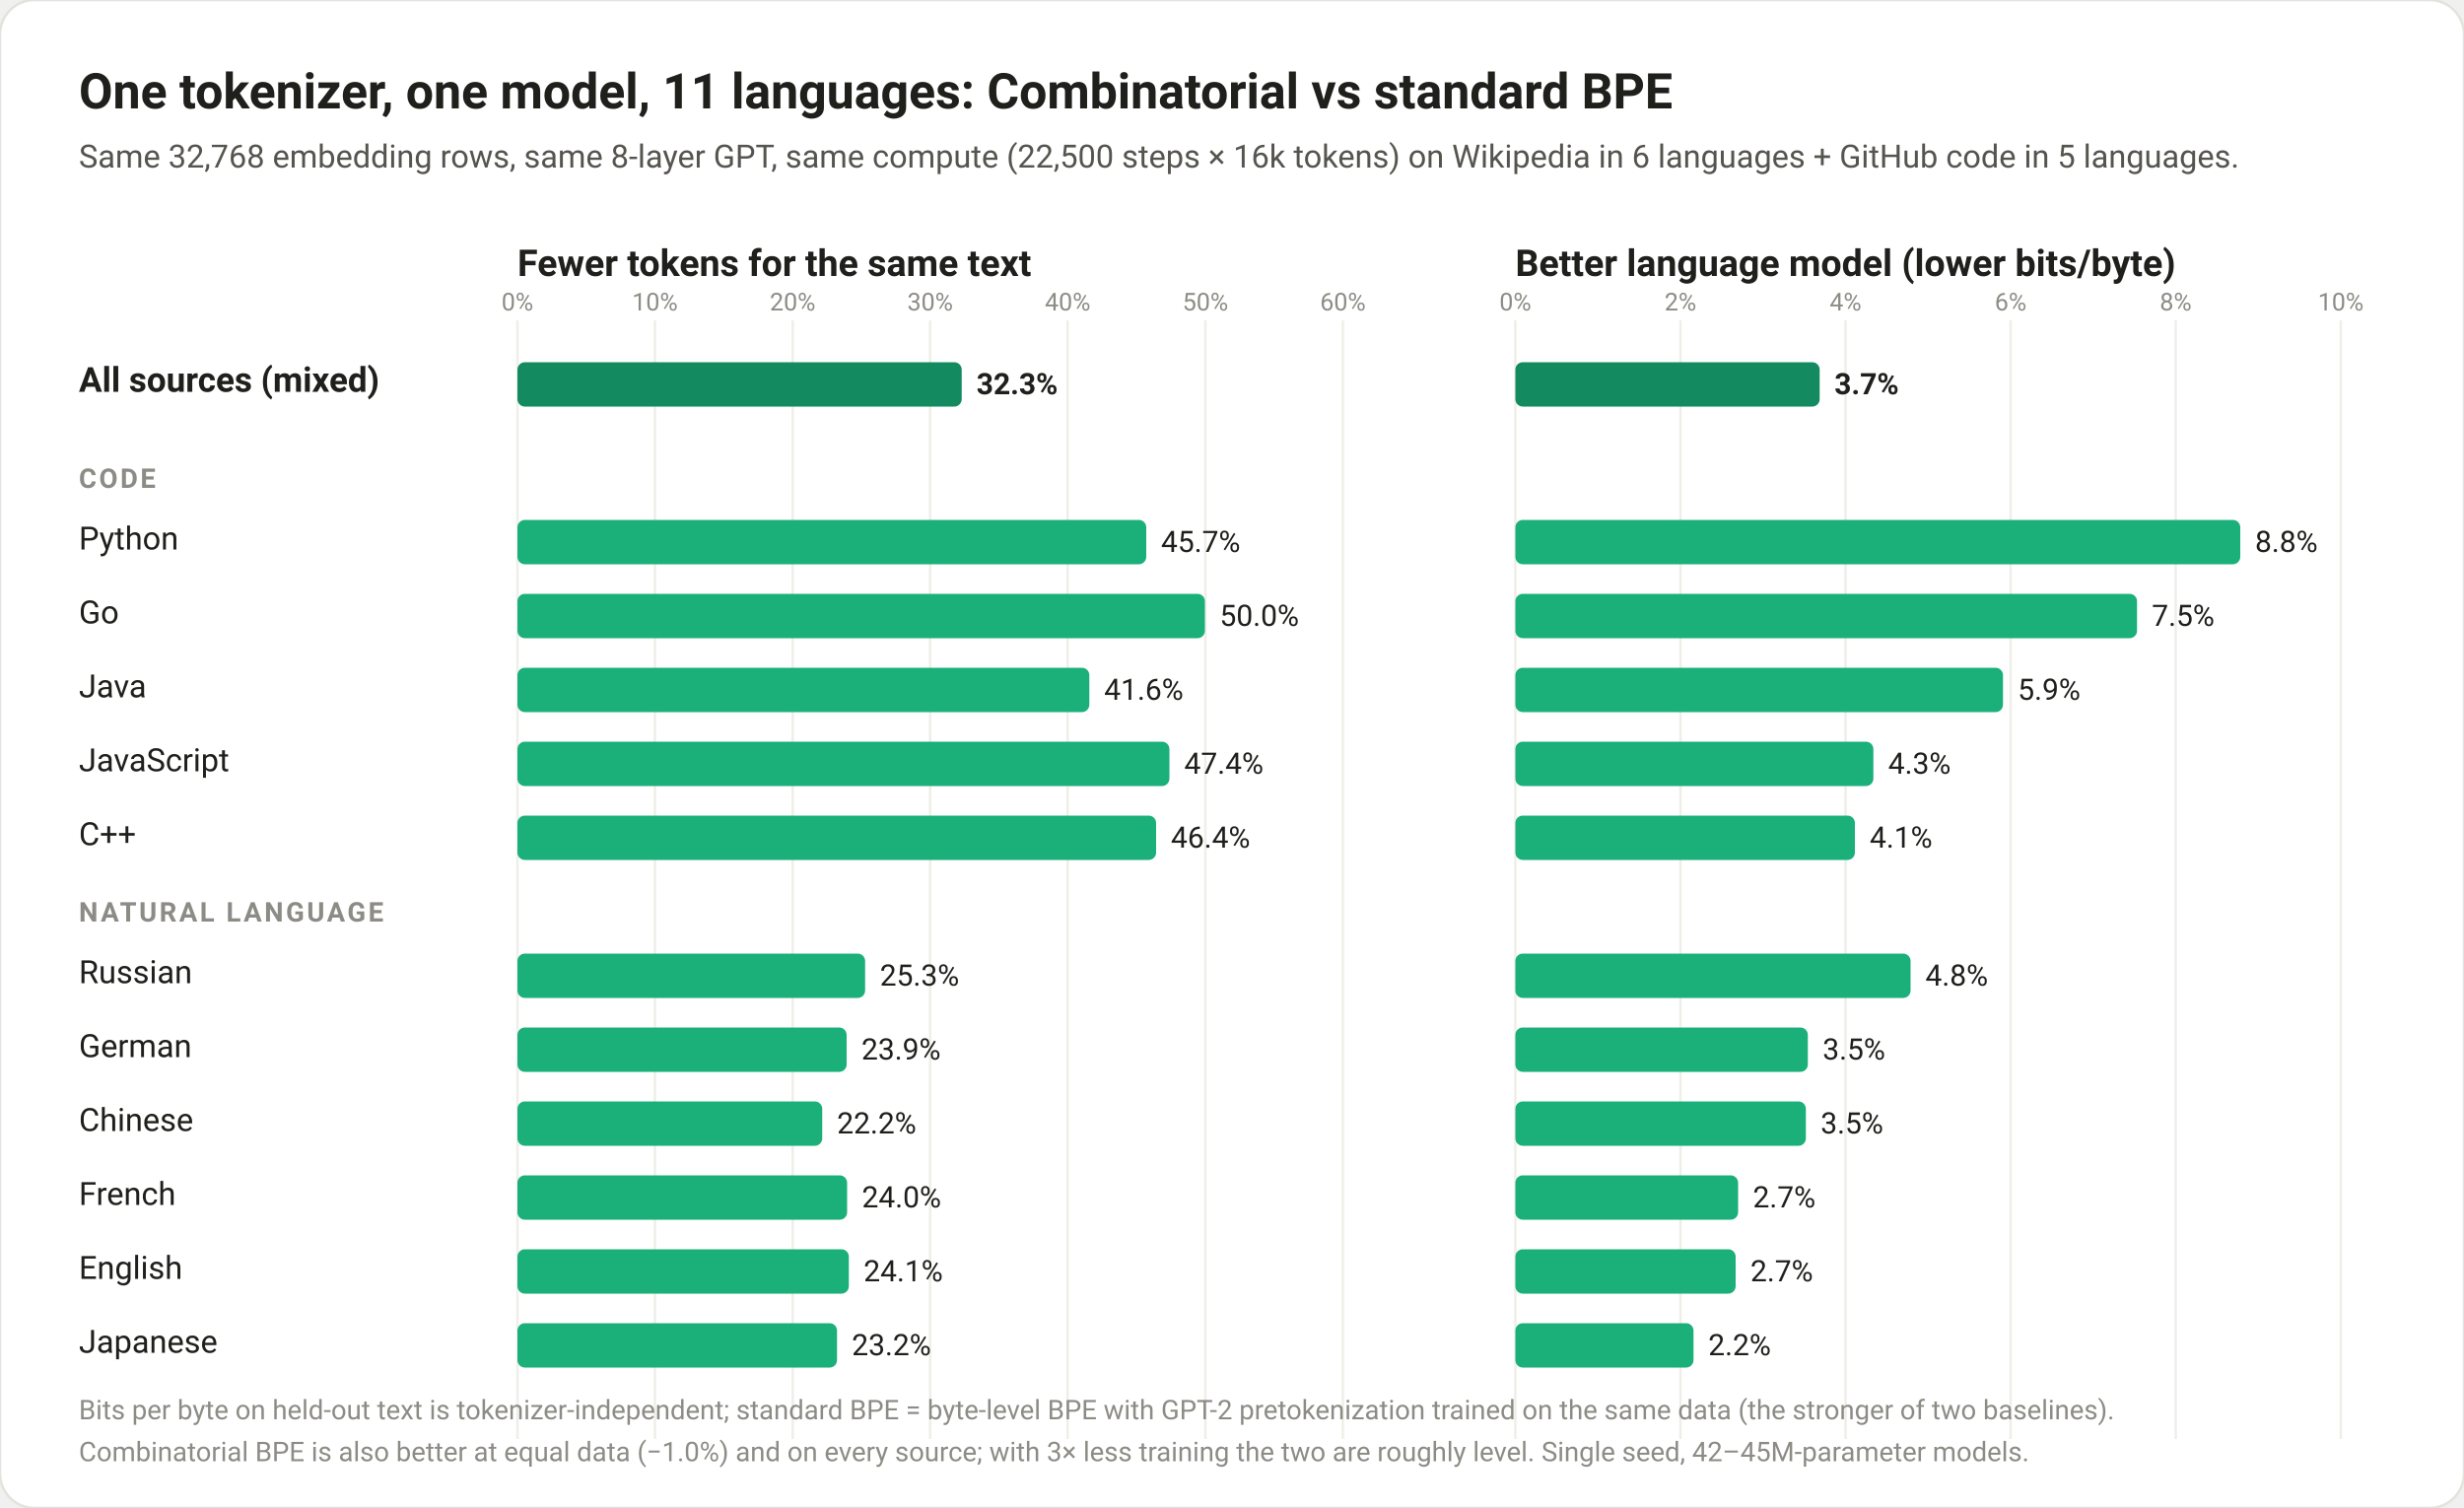
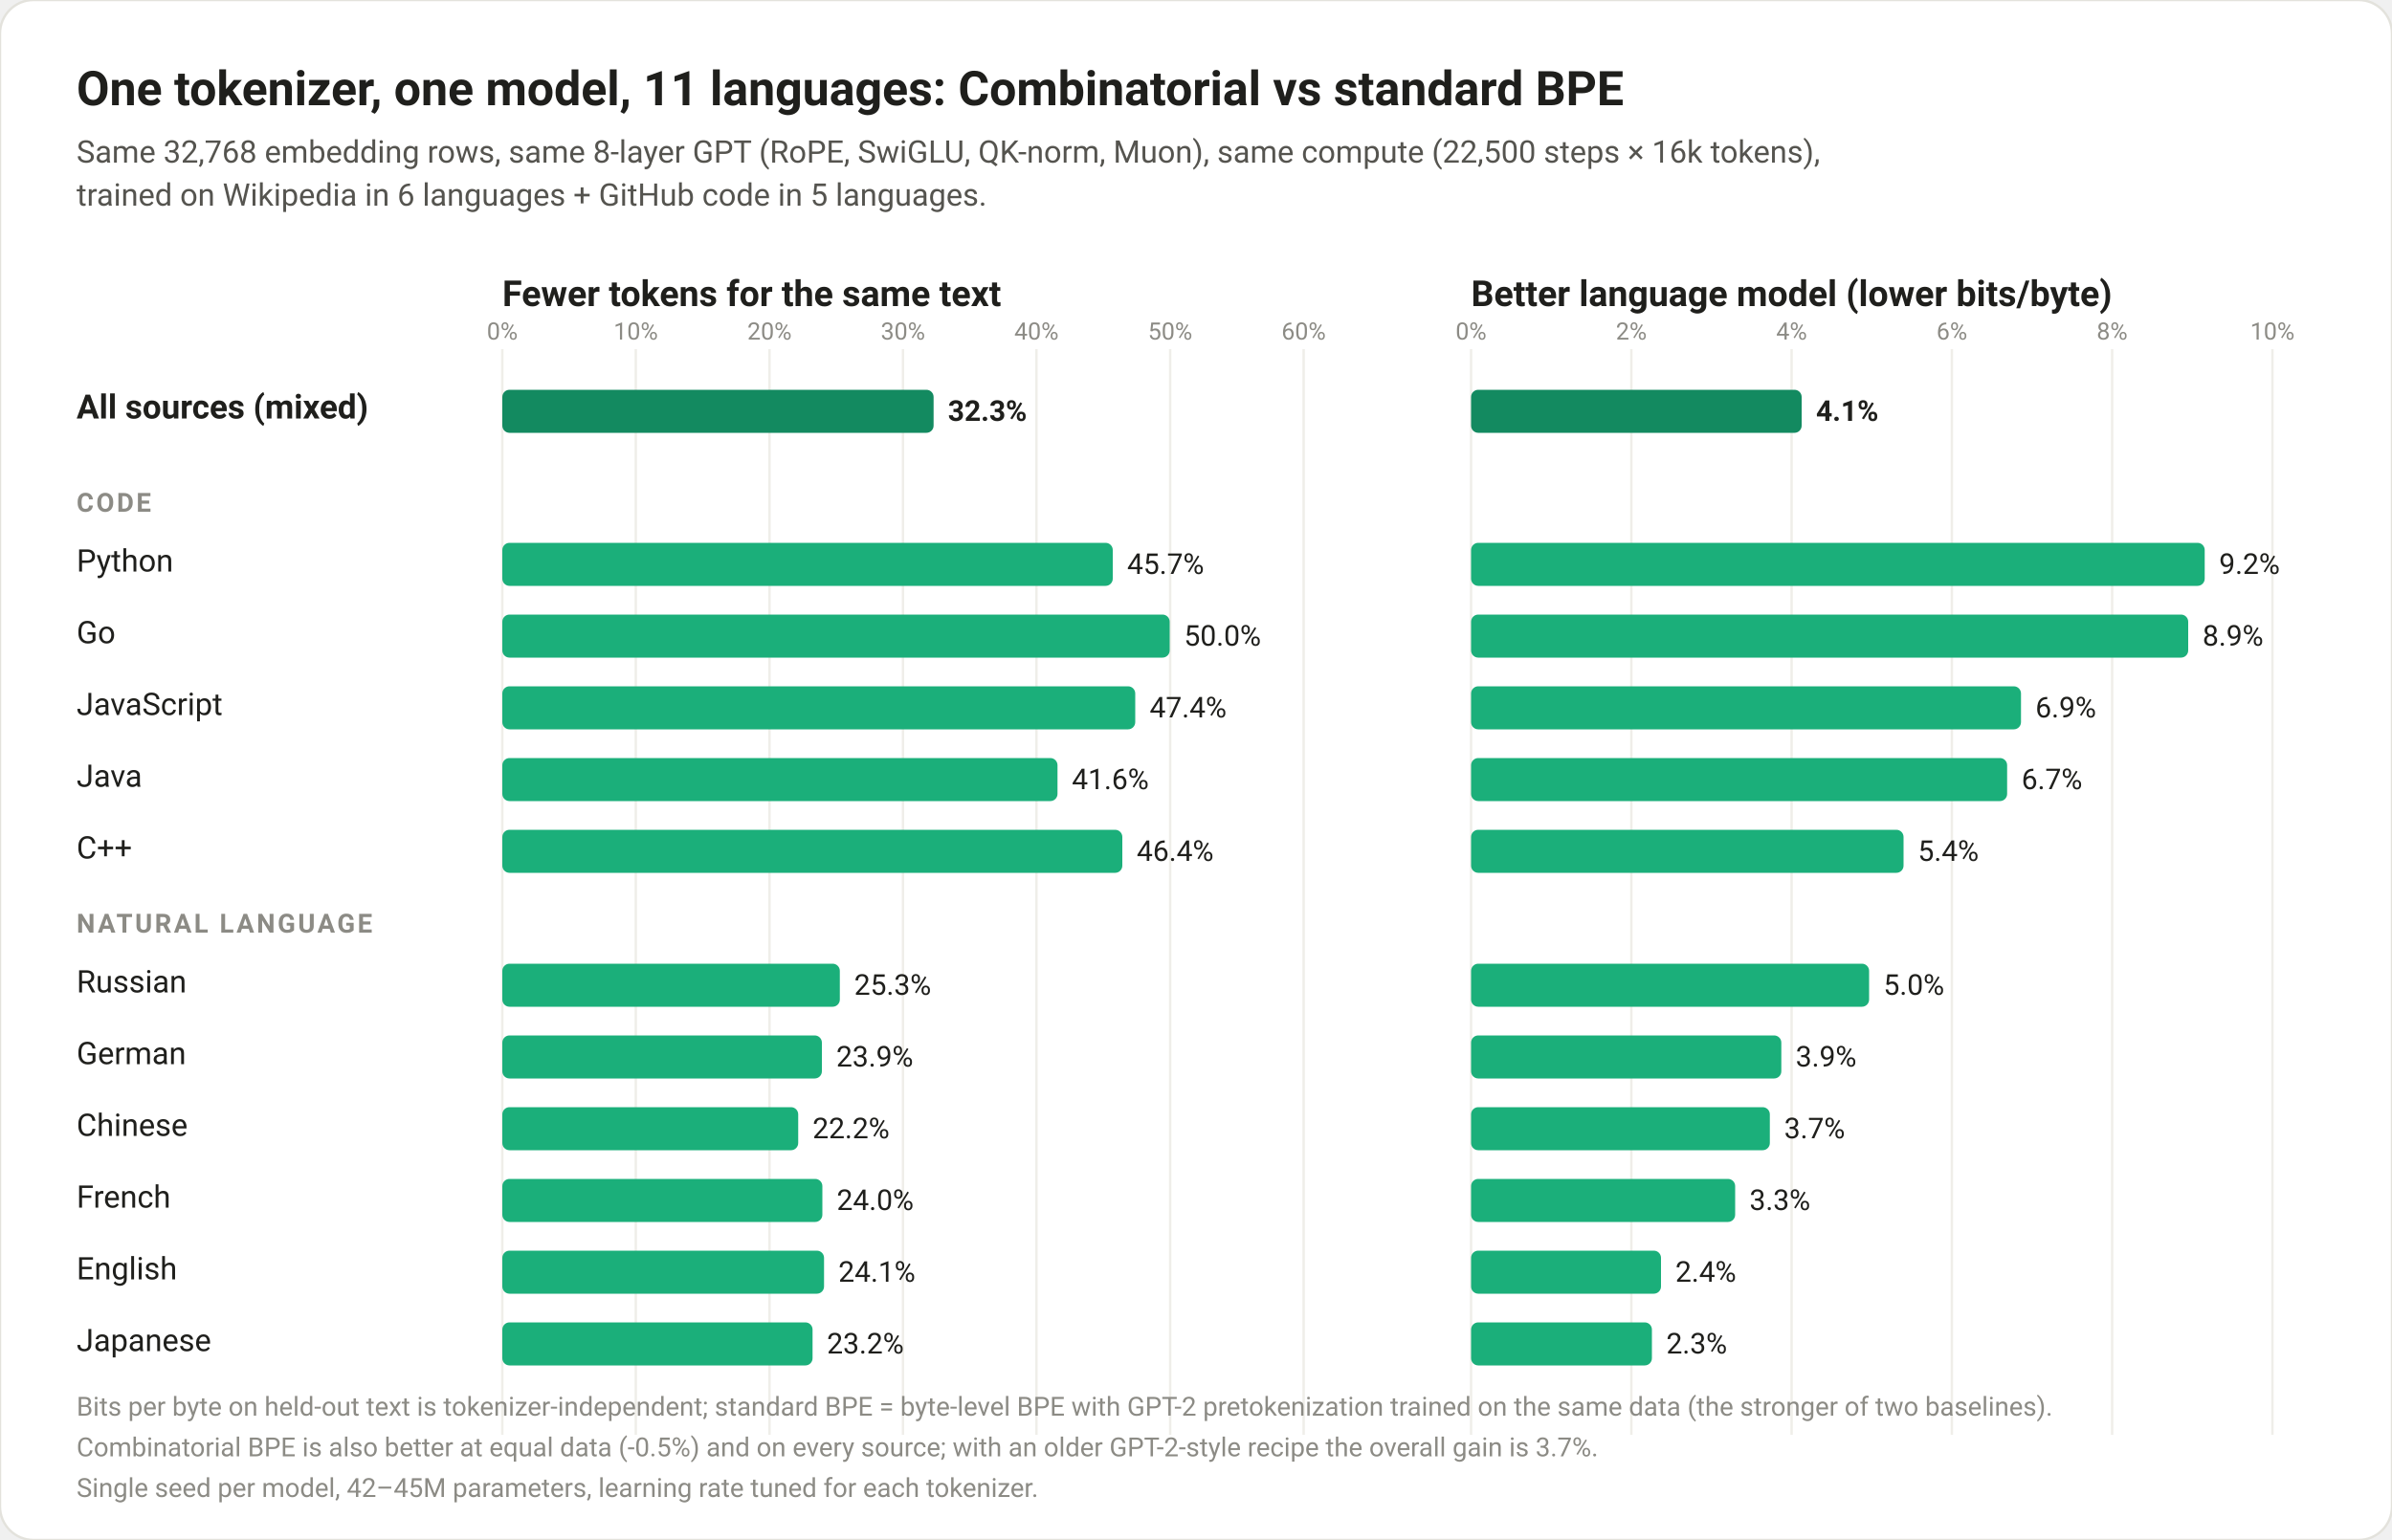
- <svg xmlns="http://www.w3.org/2000/svg" viewBox="0 0 1000 612" width="1000" height="612" role="img" aria-labelledby="t d">
+ <svg xmlns="http://www.w3.org/2000/svg" viewBox="0 0 1000 644" width="1000" height="644" role="img" aria-labelledby="t d">
  <defs>
    <marker id="arr" viewBox="0 0 10 10" refX="9" refY="5" markerWidth="7" markerHeight="7" orient="auto-start-reverse">
      <path d="M0,0 L10,5 L0,10 z" fill="#8c8b85" />
    </marker>
  </defs>
-   <rect width="1000" height="612" rx="14" fill="#ffffff" stroke="#e3e2dc" />
+   <rect width="1000" height="644" rx="14" fill="#ffffff" stroke="#e3e2dc" />
  <text x="32.0" y="44.0" font-size="20" fill="#1f1f1c" text-anchor="start" font-weight="650" font-family="-apple-system, 'Segoe UI', Roboto, Helvetica, Arial, 'Noto Sans CJK SC', 'Microsoft YaHei', sans-serif">One tokenizer, one model, 11 languages: Combinatorial vs standard BPE</text>
-   <text x="32.0" y="68.0" font-size="13" fill="#55544f" text-anchor="start" font-weight="400" font-family="-apple-system, 'Segoe UI', Roboto, Helvetica, Arial, 'Noto Sans CJK SC', 'Microsoft YaHei', sans-serif">Same 32,768 embedding rows, same 8-layer GPT, same compute (22,500 steps × 16k tokens) on Wikipedia in 6 languages + GitHub code in 5 languages.</text>
-   <text x="210.0" y="112.0" font-size="15" fill="#1f1f1c" text-anchor="start" font-weight="650" font-family="-apple-system, 'Segoe UI', Roboto, Helvetica, Arial, 'Noto Sans CJK SC', 'Microsoft YaHei', sans-serif">Fewer tokens for the same text</text>
-   <text x="615.0" y="112.0" font-size="15" fill="#1f1f1c" text-anchor="start" font-weight="650" font-family="-apple-system, 'Segoe UI', Roboto, Helvetica, Arial, 'Noto Sans CJK SC', 'Microsoft YaHei', sans-serif">Better language model (lower bits/byte)</text>
-   <line x1="210.0" y1="130.0" x2="210.0" y2="584.0" stroke="#efeee9" stroke-width="1" />
-   <text x="210.0" y="126.0" font-size="10" fill="#8c8b85" text-anchor="middle" font-weight="400" font-family="-apple-system, 'Segoe UI', Roboto, Helvetica, Arial, 'Noto Sans CJK SC', 'Microsoft YaHei', sans-serif">0%</text>
-   <line x1="265.8" y1="130.0" x2="265.8" y2="584.0" stroke="#efeee9" stroke-width="1" />
-   <text x="265.8" y="126.0" font-size="10" fill="#8c8b85" text-anchor="middle" font-weight="400" font-family="-apple-system, 'Segoe UI', Roboto, Helvetica, Arial, 'Noto Sans CJK SC', 'Microsoft YaHei', sans-serif">10%</text>
-   <line x1="321.7" y1="130.0" x2="321.7" y2="584.0" stroke="#efeee9" stroke-width="1" />
-   <text x="321.7" y="126.0" font-size="10" fill="#8c8b85" text-anchor="middle" font-weight="400" font-family="-apple-system, 'Segoe UI', Roboto, Helvetica, Arial, 'Noto Sans CJK SC', 'Microsoft YaHei', sans-serif">20%</text>
-   <line x1="377.5" y1="130.0" x2="377.5" y2="584.0" stroke="#efeee9" stroke-width="1" />
-   <text x="377.5" y="126.0" font-size="10" fill="#8c8b85" text-anchor="middle" font-weight="400" font-family="-apple-system, 'Segoe UI', Roboto, Helvetica, Arial, 'Noto Sans CJK SC', 'Microsoft YaHei', sans-serif">30%</text>
-   <line x1="433.3" y1="130.0" x2="433.3" y2="584.0" stroke="#efeee9" stroke-width="1" />
-   <text x="433.3" y="126.0" font-size="10" fill="#8c8b85" text-anchor="middle" font-weight="400" font-family="-apple-system, 'Segoe UI', Roboto, Helvetica, Arial, 'Noto Sans CJK SC', 'Microsoft YaHei', sans-serif">40%</text>
-   <line x1="489.2" y1="130.0" x2="489.2" y2="584.0" stroke="#efeee9" stroke-width="1" />
-   <text x="489.2" y="126.0" font-size="10" fill="#8c8b85" text-anchor="middle" font-weight="400" font-family="-apple-system, 'Segoe UI', Roboto, Helvetica, Arial, 'Noto Sans CJK SC', 'Microsoft YaHei', sans-serif">50%</text>
-   <line x1="545.0" y1="130.0" x2="545.0" y2="584.0" stroke="#efeee9" stroke-width="1" />
-   <text x="545.0" y="126.0" font-size="10" fill="#8c8b85" text-anchor="middle" font-weight="400" font-family="-apple-system, 'Segoe UI', Roboto, Helvetica, Arial, 'Noto Sans CJK SC', 'Microsoft YaHei', sans-serif">60%</text>
-   <line x1="615.0" y1="130.0" x2="615.0" y2="584.0" stroke="#efeee9" stroke-width="1" />
-   <text x="615.0" y="126.0" font-size="10" fill="#8c8b85" text-anchor="middle" font-weight="400" font-family="-apple-system, 'Segoe UI', Roboto, Helvetica, Arial, 'Noto Sans CJK SC', 'Microsoft YaHei', sans-serif">0%</text>
-   <line x1="682.0" y1="130.0" x2="682.0" y2="584.0" stroke="#efeee9" stroke-width="1" />
-   <text x="682.0" y="126.0" font-size="10" fill="#8c8b85" text-anchor="middle" font-weight="400" font-family="-apple-system, 'Segoe UI', Roboto, Helvetica, Arial, 'Noto Sans CJK SC', 'Microsoft YaHei', sans-serif">2%</text>
-   <line x1="749.0" y1="130.0" x2="749.0" y2="584.0" stroke="#efeee9" stroke-width="1" />
-   <text x="749.0" y="126.0" font-size="10" fill="#8c8b85" text-anchor="middle" font-weight="400" font-family="-apple-system, 'Segoe UI', Roboto, Helvetica, Arial, 'Noto Sans CJK SC', 'Microsoft YaHei', sans-serif">4%</text>
-   <line x1="816.0" y1="130.0" x2="816.0" y2="584.0" stroke="#efeee9" stroke-width="1" />
-   <text x="816.0" y="126.0" font-size="10" fill="#8c8b85" text-anchor="middle" font-weight="400" font-family="-apple-system, 'Segoe UI', Roboto, Helvetica, Arial, 'Noto Sans CJK SC', 'Microsoft YaHei', sans-serif">6%</text>
-   <line x1="883.0" y1="130.0" x2="883.0" y2="584.0" stroke="#efeee9" stroke-width="1" />
-   <text x="883.0" y="126.0" font-size="10" fill="#8c8b85" text-anchor="middle" font-weight="400" font-family="-apple-system, 'Segoe UI', Roboto, Helvetica, Arial, 'Noto Sans CJK SC', 'Microsoft YaHei', sans-serif">8%</text>
-   <line x1="950.0" y1="130.0" x2="950.0" y2="584.0" stroke="#efeee9" stroke-width="1" />
-   <text x="950.0" y="126.0" font-size="10" fill="#8c8b85" text-anchor="middle" font-weight="400" font-family="-apple-system, 'Segoe UI', Roboto, Helvetica, Arial, 'Noto Sans CJK SC', 'Microsoft YaHei', sans-serif">10%</text>
-   <text x="32.0" y="159.0" font-size="14" fill="#1f1f1c" text-anchor="start" font-weight="650" font-family="-apple-system, 'Segoe UI', Roboto, Helvetica, Arial, 'Noto Sans CJK SC', 'Microsoft YaHei', sans-serif">All sources (mixed)</text>
-   <rect x="210.0" y="147.0" width="180.3" height="18.0" rx="3" fill="#138a60" />
-   <text x="396.3" y="160.0" font-size="12" fill="#1f1f1c" text-anchor="start" font-weight="650" font-family="-apple-system, 'Segoe UI', Roboto, Helvetica, Arial, 'Noto Sans CJK SC', 'Microsoft YaHei', sans-serif">32.3%</text>
-   <rect x="615.0" y="147.0" width="123.5" height="18.0" rx="3" fill="#138a60" />
-   <text x="744.5" y="160.0" font-size="12" fill="#1f1f1c" text-anchor="start" font-weight="650" font-family="-apple-system, 'Segoe UI', Roboto, Helvetica, Arial, 'Noto Sans CJK SC', 'Microsoft YaHei', sans-serif">3.7%</text>
-   <text x="32.0" y="198.0" font-size="11" fill="#8c8b85" text-anchor="start" font-weight="650" font-family="-apple-system, 'Segoe UI', Roboto, Helvetica, Arial, 'Noto Sans CJK SC', 'Microsoft YaHei', sans-serif" letter-spacing="1">CODE</text>
-   <text x="32.0" y="223.0" font-size="13" fill="#1f1f1c" text-anchor="start" font-weight="400" font-family="-apple-system, 'Segoe UI', Roboto, Helvetica, Arial, 'Noto Sans CJK SC', 'Microsoft YaHei', sans-serif">Python</text>
-   <rect x="210.0" y="211.0" width="255.2" height="18.0" rx="3" fill="#1baf7a" />
-   <text x="471.2" y="224.0" font-size="12" fill="#1f1f1c" text-anchor="start" font-weight="400" font-family="-apple-system, 'Segoe UI', Roboto, Helvetica, Arial, 'Noto Sans CJK SC', 'Microsoft YaHei', sans-serif">45.7%</text>
-   <rect x="615.0" y="211.0" width="294.2" height="18.0" rx="3" fill="#1baf7a" />
-   <text x="915.2" y="224.0" font-size="12" fill="#1f1f1c" text-anchor="start" font-weight="400" font-family="-apple-system, 'Segoe UI', Roboto, Helvetica, Arial, 'Noto Sans CJK SC', 'Microsoft YaHei', sans-serif">8.8%</text>
-   <text x="32.0" y="253.0" font-size="13" fill="#1f1f1c" text-anchor="start" font-weight="400" font-family="-apple-system, 'Segoe UI', Roboto, Helvetica, Arial, 'Noto Sans CJK SC', 'Microsoft YaHei', sans-serif">Go</text>
-   <rect x="210.0" y="241.0" width="279.0" height="18.0" rx="3" fill="#1baf7a" />
-   <text x="495.0" y="254.0" font-size="12" fill="#1f1f1c" text-anchor="start" font-weight="400" font-family="-apple-system, 'Segoe UI', Roboto, Helvetica, Arial, 'Noto Sans CJK SC', 'Microsoft YaHei', sans-serif">50.0%</text>
-   <rect x="615.0" y="241.0" width="252.3" height="18.0" rx="3" fill="#1baf7a" />
-   <text x="873.3" y="254.0" font-size="12" fill="#1f1f1c" text-anchor="start" font-weight="400" font-family="-apple-system, 'Segoe UI', Roboto, Helvetica, Arial, 'Noto Sans CJK SC', 'Microsoft YaHei', sans-serif">7.5%</text>
-   <text x="32.0" y="283.0" font-size="13" fill="#1f1f1c" text-anchor="start" font-weight="400" font-family="-apple-system, 'Segoe UI', Roboto, Helvetica, Arial, 'Noto Sans CJK SC', 'Microsoft YaHei', sans-serif">Java</text>
-   <rect x="210.0" y="271.0" width="232.1" height="18.0" rx="3" fill="#1baf7a" />
-   <text x="448.1" y="284.0" font-size="12" fill="#1f1f1c" text-anchor="start" font-weight="400" font-family="-apple-system, 'Segoe UI', Roboto, Helvetica, Arial, 'Noto Sans CJK SC', 'Microsoft YaHei', sans-serif">41.6%</text>
-   <rect x="615.0" y="271.0" width="197.9" height="18.0" rx="3" fill="#1baf7a" />
-   <text x="818.9" y="284.0" font-size="12" fill="#1f1f1c" text-anchor="start" font-weight="400" font-family="-apple-system, 'Segoe UI', Roboto, Helvetica, Arial, 'Noto Sans CJK SC', 'Microsoft YaHei', sans-serif">5.9%</text>
-   <text x="32.0" y="313.0" font-size="13" fill="#1f1f1c" text-anchor="start" font-weight="400" font-family="-apple-system, 'Segoe UI', Roboto, Helvetica, Arial, 'Noto Sans CJK SC', 'Microsoft YaHei', sans-serif">JavaScript</text>
-   <rect x="210.0" y="301.0" width="264.6" height="18.0" rx="3" fill="#1baf7a" />
-   <text x="480.6" y="314.0" font-size="12" fill="#1f1f1c" text-anchor="start" font-weight="400" font-family="-apple-system, 'Segoe UI', Roboto, Helvetica, Arial, 'Noto Sans CJK SC', 'Microsoft YaHei', sans-serif">47.4%</text>
-   <rect x="615.0" y="301.0" width="145.3" height="18.0" rx="3" fill="#1baf7a" />
-   <text x="766.3" y="314.0" font-size="12" fill="#1f1f1c" text-anchor="start" font-weight="400" font-family="-apple-system, 'Segoe UI', Roboto, Helvetica, Arial, 'Noto Sans CJK SC', 'Microsoft YaHei', sans-serif">4.3%</text>
-   <text x="32.0" y="343.0" font-size="13" fill="#1f1f1c" text-anchor="start" font-weight="400" font-family="-apple-system, 'Segoe UI', Roboto, Helvetica, Arial, 'Noto Sans CJK SC', 'Microsoft YaHei', sans-serif">C++</text>
-   <rect x="210.0" y="331.0" width="259.2" height="18.0" rx="3" fill="#1baf7a" />
-   <text x="475.2" y="344.0" font-size="12" fill="#1f1f1c" text-anchor="start" font-weight="400" font-family="-apple-system, 'Segoe UI', Roboto, Helvetica, Arial, 'Noto Sans CJK SC', 'Microsoft YaHei', sans-serif">46.4%</text>
-   <rect x="615.0" y="331.0" width="137.8" height="18.0" rx="3" fill="#1baf7a" />
-   <text x="758.8" y="344.0" font-size="12" fill="#1f1f1c" text-anchor="start" font-weight="400" font-family="-apple-system, 'Segoe UI', Roboto, Helvetica, Arial, 'Noto Sans CJK SC', 'Microsoft YaHei', sans-serif">4.1%</text>
-   <text x="32.0" y="374.0" font-size="11" fill="#8c8b85" text-anchor="start" font-weight="650" font-family="-apple-system, 'Segoe UI', Roboto, Helvetica, Arial, 'Noto Sans CJK SC', 'Microsoft YaHei', sans-serif" letter-spacing="1">NATURAL LANGUAGE</text>
-   <text x="32.0" y="399.0" font-size="13" fill="#1f1f1c" text-anchor="start" font-weight="400" font-family="-apple-system, 'Segoe UI', Roboto, Helvetica, Arial, 'Noto Sans CJK SC', 'Microsoft YaHei', sans-serif">Russian</text>
-   <rect x="210.0" y="387.0" width="141.1" height="18.0" rx="3" fill="#1baf7a" />
-   <text x="357.1" y="400.0" font-size="12" fill="#1f1f1c" text-anchor="start" font-weight="400" font-family="-apple-system, 'Segoe UI', Roboto, Helvetica, Arial, 'Noto Sans CJK SC', 'Microsoft YaHei', sans-serif">25.3%</text>
-   <rect x="615.0" y="387.0" width="160.4" height="18.0" rx="3" fill="#1baf7a" />
-   <text x="781.4" y="400.0" font-size="12" fill="#1f1f1c" text-anchor="start" font-weight="400" font-family="-apple-system, 'Segoe UI', Roboto, Helvetica, Arial, 'Noto Sans CJK SC', 'Microsoft YaHei', sans-serif">4.8%</text>
-   <text x="32.0" y="429.0" font-size="13" fill="#1f1f1c" text-anchor="start" font-weight="400" font-family="-apple-system, 'Segoe UI', Roboto, Helvetica, Arial, 'Noto Sans CJK SC', 'Microsoft YaHei', sans-serif">German</text>
-   <rect x="210.0" y="417.0" width="133.6" height="18.0" rx="3" fill="#1baf7a" />
-   <text x="349.6" y="430.0" font-size="12" fill="#1f1f1c" text-anchor="start" font-weight="400" font-family="-apple-system, 'Segoe UI', Roboto, Helvetica, Arial, 'Noto Sans CJK SC', 'Microsoft YaHei', sans-serif">23.9%</text>
-   <rect x="615.0" y="417.0" width="118.7" height="18.0" rx="3" fill="#1baf7a" />
-   <text x="739.7" y="430.0" font-size="12" fill="#1f1f1c" text-anchor="start" font-weight="400" font-family="-apple-system, 'Segoe UI', Roboto, Helvetica, Arial, 'Noto Sans CJK SC', 'Microsoft YaHei', sans-serif">3.5%</text>
-   <text x="32.0" y="459.0" font-size="13" fill="#1f1f1c" text-anchor="start" font-weight="400" font-family="-apple-system, 'Segoe UI', Roboto, Helvetica, Arial, 'Noto Sans CJK SC', 'Microsoft YaHei', sans-serif">Chinese</text>
-   <rect x="210.0" y="447.0" width="123.7" height="18.0" rx="3" fill="#1baf7a" />
-   <text x="339.7" y="460.0" font-size="12" fill="#1f1f1c" text-anchor="start" font-weight="400" font-family="-apple-system, 'Segoe UI', Roboto, Helvetica, Arial, 'Noto Sans CJK SC', 'Microsoft YaHei', sans-serif">22.2%</text>
-   <rect x="615.0" y="447.0" width="117.9" height="18.0" rx="3" fill="#1baf7a" />
-   <text x="738.9" y="460.0" font-size="12" fill="#1f1f1c" text-anchor="start" font-weight="400" font-family="-apple-system, 'Segoe UI', Roboto, Helvetica, Arial, 'Noto Sans CJK SC', 'Microsoft YaHei', sans-serif">3.5%</text>
-   <text x="32.0" y="489.0" font-size="13" fill="#1f1f1c" text-anchor="start" font-weight="400" font-family="-apple-system, 'Segoe UI', Roboto, Helvetica, Arial, 'Noto Sans CJK SC', 'Microsoft YaHei', sans-serif">French</text>
-   <rect x="210.0" y="477.0" width="133.8" height="18.0" rx="3" fill="#1baf7a" />
-   <text x="349.8" y="490.0" font-size="12" fill="#1f1f1c" text-anchor="start" font-weight="400" font-family="-apple-system, 'Segoe UI', Roboto, Helvetica, Arial, 'Noto Sans CJK SC', 'Microsoft YaHei', sans-serif">24.0%</text>
-   <rect x="615.0" y="477.0" width="90.4" height="18.0" rx="3" fill="#1baf7a" />
-   <text x="711.4" y="490.0" font-size="12" fill="#1f1f1c" text-anchor="start" font-weight="400" font-family="-apple-system, 'Segoe UI', Roboto, Helvetica, Arial, 'Noto Sans CJK SC', 'Microsoft YaHei', sans-serif">2.7%</text>
-   <text x="32.0" y="519.0" font-size="13" fill="#1f1f1c" text-anchor="start" font-weight="400" font-family="-apple-system, 'Segoe UI', Roboto, Helvetica, Arial, 'Noto Sans CJK SC', 'Microsoft YaHei', sans-serif">English</text>
-   <rect x="210.0" y="507.0" width="134.5" height="18.0" rx="3" fill="#1baf7a" />
-   <text x="350.5" y="520.0" font-size="12" fill="#1f1f1c" text-anchor="start" font-weight="400" font-family="-apple-system, 'Segoe UI', Roboto, Helvetica, Arial, 'Noto Sans CJK SC', 'Microsoft YaHei', sans-serif">24.1%</text>
-   <rect x="615.0" y="507.0" width="89.4" height="18.0" rx="3" fill="#1baf7a" />
-   <text x="710.4" y="520.0" font-size="12" fill="#1f1f1c" text-anchor="start" font-weight="400" font-family="-apple-system, 'Segoe UI', Roboto, Helvetica, Arial, 'Noto Sans CJK SC', 'Microsoft YaHei', sans-serif">2.7%</text>
-   <text x="32.0" y="549.0" font-size="13" fill="#1f1f1c" text-anchor="start" font-weight="400" font-family="-apple-system, 'Segoe UI', Roboto, Helvetica, Arial, 'Noto Sans CJK SC', 'Microsoft YaHei', sans-serif">Japanese</text>
-   <rect x="210.0" y="537.0" width="129.7" height="18.0" rx="3" fill="#1baf7a" />
-   <text x="345.7" y="550.0" font-size="12" fill="#1f1f1c" text-anchor="start" font-weight="400" font-family="-apple-system, 'Segoe UI', Roboto, Helvetica, Arial, 'Noto Sans CJK SC', 'Microsoft YaHei', sans-serif">23.2%</text>
-   <rect x="615.0" y="537.0" width="72.3" height="18.0" rx="3" fill="#1baf7a" />
-   <text x="693.3" y="550.0" font-size="12" fill="#1f1f1c" text-anchor="start" font-weight="400" font-family="-apple-system, 'Segoe UI', Roboto, Helvetica, Arial, 'Noto Sans CJK SC', 'Microsoft YaHei', sans-serif">2.2%</text>
-   <text x="32.0" y="576.0" font-size="11" fill="#8c8b85" text-anchor="start" font-weight="400" font-family="-apple-system, 'Segoe UI', Roboto, Helvetica, Arial, 'Noto Sans CJK SC', 'Microsoft YaHei', sans-serif">Bits per byte on held-out text is tokenizer-independent; standard BPE = byte-level BPE with GPT-2 pretokenization trained on the same data (the stronger of two baselines).</text>
-   <text x="32.0" y="593.0" font-size="11" fill="#8c8b85" text-anchor="start" font-weight="400" font-family="-apple-system, 'Segoe UI', Roboto, Helvetica, Arial, 'Noto Sans CJK SC', 'Microsoft YaHei', sans-serif">Combinatorial BPE is also better at equal data (−1.0%) and on every source; with 3× less training the two are roughly level. Single seed, 42–45M-parameter models.</text>
+   <text x="32.0" y="68.0" font-size="13" fill="#55544f" text-anchor="start" font-weight="400" font-family="-apple-system, 'Segoe UI', Roboto, Helvetica, Arial, 'Noto Sans CJK SC', 'Microsoft YaHei', sans-serif">Same 32,768 embedding rows, same 8-layer GPT (RoPE, SwiGLU, QK-norm, Muon), same compute (22,500 steps × 16k tokens),</text>
+   <text x="32.0" y="86.0" font-size="13" fill="#55544f" text-anchor="start" font-weight="400" font-family="-apple-system, 'Segoe UI', Roboto, Helvetica, Arial, 'Noto Sans CJK SC', 'Microsoft YaHei', sans-serif">trained on Wikipedia in 6 languages + GitHub code in 5 languages.</text>
+   <text x="210.0" y="128.0" font-size="15" fill="#1f1f1c" text-anchor="start" font-weight="650" font-family="-apple-system, 'Segoe UI', Roboto, Helvetica, Arial, 'Noto Sans CJK SC', 'Microsoft YaHei', sans-serif">Fewer tokens for the same text</text>
+   <text x="615.0" y="128.0" font-size="15" fill="#1f1f1c" text-anchor="start" font-weight="650" font-family="-apple-system, 'Segoe UI', Roboto, Helvetica, Arial, 'Noto Sans CJK SC', 'Microsoft YaHei', sans-serif">Better language model (lower bits/byte)</text>
+   <line x1="210.0" y1="146.0" x2="210.0" y2="600.0" stroke="#efeee9" stroke-width="1" />
+   <text x="210.0" y="142.0" font-size="10" fill="#8c8b85" text-anchor="middle" font-weight="400" font-family="-apple-system, 'Segoe UI', Roboto, Helvetica, Arial, 'Noto Sans CJK SC', 'Microsoft YaHei', sans-serif">0%</text>
+   <line x1="265.8" y1="146.0" x2="265.8" y2="600.0" stroke="#efeee9" stroke-width="1" />
+   <text x="265.8" y="142.0" font-size="10" fill="#8c8b85" text-anchor="middle" font-weight="400" font-family="-apple-system, 'Segoe UI', Roboto, Helvetica, Arial, 'Noto Sans CJK SC', 'Microsoft YaHei', sans-serif">10%</text>
+   <line x1="321.7" y1="146.0" x2="321.7" y2="600.0" stroke="#efeee9" stroke-width="1" />
+   <text x="321.7" y="142.0" font-size="10" fill="#8c8b85" text-anchor="middle" font-weight="400" font-family="-apple-system, 'Segoe UI', Roboto, Helvetica, Arial, 'Noto Sans CJK SC', 'Microsoft YaHei', sans-serif">20%</text>
+   <line x1="377.5" y1="146.0" x2="377.5" y2="600.0" stroke="#efeee9" stroke-width="1" />
+   <text x="377.5" y="142.0" font-size="10" fill="#8c8b85" text-anchor="middle" font-weight="400" font-family="-apple-system, 'Segoe UI', Roboto, Helvetica, Arial, 'Noto Sans CJK SC', 'Microsoft YaHei', sans-serif">30%</text>
+   <line x1="433.3" y1="146.0" x2="433.3" y2="600.0" stroke="#efeee9" stroke-width="1" />
+   <text x="433.3" y="142.0" font-size="10" fill="#8c8b85" text-anchor="middle" font-weight="400" font-family="-apple-system, 'Segoe UI', Roboto, Helvetica, Arial, 'Noto Sans CJK SC', 'Microsoft YaHei', sans-serif">40%</text>
+   <line x1="489.2" y1="146.0" x2="489.2" y2="600.0" stroke="#efeee9" stroke-width="1" />
+   <text x="489.2" y="142.0" font-size="10" fill="#8c8b85" text-anchor="middle" font-weight="400" font-family="-apple-system, 'Segoe UI', Roboto, Helvetica, Arial, 'Noto Sans CJK SC', 'Microsoft YaHei', sans-serif">50%</text>
+   <line x1="545.0" y1="146.0" x2="545.0" y2="600.0" stroke="#efeee9" stroke-width="1" />
+   <text x="545.0" y="142.0" font-size="10" fill="#8c8b85" text-anchor="middle" font-weight="400" font-family="-apple-system, 'Segoe UI', Roboto, Helvetica, Arial, 'Noto Sans CJK SC', 'Microsoft YaHei', sans-serif">60%</text>
+   <line x1="615.0" y1="146.0" x2="615.0" y2="600.0" stroke="#efeee9" stroke-width="1" />
+   <text x="615.0" y="142.0" font-size="10" fill="#8c8b85" text-anchor="middle" font-weight="400" font-family="-apple-system, 'Segoe UI', Roboto, Helvetica, Arial, 'Noto Sans CJK SC', 'Microsoft YaHei', sans-serif">0%</text>
+   <line x1="682.0" y1="146.0" x2="682.0" y2="600.0" stroke="#efeee9" stroke-width="1" />
+   <text x="682.0" y="142.0" font-size="10" fill="#8c8b85" text-anchor="middle" font-weight="400" font-family="-apple-system, 'Segoe UI', Roboto, Helvetica, Arial, 'Noto Sans CJK SC', 'Microsoft YaHei', sans-serif">2%</text>
+   <line x1="749.0" y1="146.0" x2="749.0" y2="600.0" stroke="#efeee9" stroke-width="1" />
+   <text x="749.0" y="142.0" font-size="10" fill="#8c8b85" text-anchor="middle" font-weight="400" font-family="-apple-system, 'Segoe UI', Roboto, Helvetica, Arial, 'Noto Sans CJK SC', 'Microsoft YaHei', sans-serif">4%</text>
+   <line x1="816.0" y1="146.0" x2="816.0" y2="600.0" stroke="#efeee9" stroke-width="1" />
+   <text x="816.0" y="142.0" font-size="10" fill="#8c8b85" text-anchor="middle" font-weight="400" font-family="-apple-system, 'Segoe UI', Roboto, Helvetica, Arial, 'Noto Sans CJK SC', 'Microsoft YaHei', sans-serif">6%</text>
+   <line x1="883.0" y1="146.0" x2="883.0" y2="600.0" stroke="#efeee9" stroke-width="1" />
+   <text x="883.0" y="142.0" font-size="10" fill="#8c8b85" text-anchor="middle" font-weight="400" font-family="-apple-system, 'Segoe UI', Roboto, Helvetica, Arial, 'Noto Sans CJK SC', 'Microsoft YaHei', sans-serif">8%</text>
+   <line x1="950.0" y1="146.0" x2="950.0" y2="600.0" stroke="#efeee9" stroke-width="1" />
+   <text x="950.0" y="142.0" font-size="10" fill="#8c8b85" text-anchor="middle" font-weight="400" font-family="-apple-system, 'Segoe UI', Roboto, Helvetica, Arial, 'Noto Sans CJK SC', 'Microsoft YaHei', sans-serif">10%</text>
+   <text x="32.0" y="175.0" font-size="14" fill="#1f1f1c" text-anchor="start" font-weight="650" font-family="-apple-system, 'Segoe UI', Roboto, Helvetica, Arial, 'Noto Sans CJK SC', 'Microsoft YaHei', sans-serif">All sources (mixed)</text>
+   <rect x="210.0" y="163.0" width="180.3" height="18.0" rx="3" fill="#138a60" />
+   <text x="396.3" y="176.0" font-size="12" fill="#1f1f1c" text-anchor="start" font-weight="650" font-family="-apple-system, 'Segoe UI', Roboto, Helvetica, Arial, 'Noto Sans CJK SC', 'Microsoft YaHei', sans-serif">32.3%</text>
+   <rect x="615.0" y="163.0" width="138.2" height="18.0" rx="3" fill="#138a60" />
+   <text x="759.2" y="176.0" font-size="12" fill="#1f1f1c" text-anchor="start" font-weight="650" font-family="-apple-system, 'Segoe UI', Roboto, Helvetica, Arial, 'Noto Sans CJK SC', 'Microsoft YaHei', sans-serif">4.1%</text>
+   <text x="32.0" y="214.0" font-size="11" fill="#8c8b85" text-anchor="start" font-weight="650" font-family="-apple-system, 'Segoe UI', Roboto, Helvetica, Arial, 'Noto Sans CJK SC', 'Microsoft YaHei', sans-serif" letter-spacing="1">CODE</text>
+   <text x="32.0" y="239.0" font-size="13" fill="#1f1f1c" text-anchor="start" font-weight="400" font-family="-apple-system, 'Segoe UI', Roboto, Helvetica, Arial, 'Noto Sans CJK SC', 'Microsoft YaHei', sans-serif">Python</text>
+   <rect x="210.0" y="227.0" width="255.2" height="18.0" rx="3" fill="#1baf7a" />
+   <text x="471.2" y="240.0" font-size="12" fill="#1f1f1c" text-anchor="start" font-weight="400" font-family="-apple-system, 'Segoe UI', Roboto, Helvetica, Arial, 'Noto Sans CJK SC', 'Microsoft YaHei', sans-serif">45.7%</text>
+   <rect x="615.0" y="227.0" width="306.7" height="18.0" rx="3" fill="#1baf7a" />
+   <text x="927.7" y="240.0" font-size="12" fill="#1f1f1c" text-anchor="start" font-weight="400" font-family="-apple-system, 'Segoe UI', Roboto, Helvetica, Arial, 'Noto Sans CJK SC', 'Microsoft YaHei', sans-serif">9.2%</text>
+   <text x="32.0" y="269.0" font-size="13" fill="#1f1f1c" text-anchor="start" font-weight="400" font-family="-apple-system, 'Segoe UI', Roboto, Helvetica, Arial, 'Noto Sans CJK SC', 'Microsoft YaHei', sans-serif">Go</text>
+   <rect x="210.0" y="257.0" width="279.0" height="18.0" rx="3" fill="#1baf7a" />
+   <text x="495.0" y="270.0" font-size="12" fill="#1f1f1c" text-anchor="start" font-weight="400" font-family="-apple-system, 'Segoe UI', Roboto, Helvetica, Arial, 'Noto Sans CJK SC', 'Microsoft YaHei', sans-serif">50.0%</text>
+   <rect x="615.0" y="257.0" width="299.8" height="18.0" rx="3" fill="#1baf7a" />
+   <text x="920.8" y="270.0" font-size="12" fill="#1f1f1c" text-anchor="start" font-weight="400" font-family="-apple-system, 'Segoe UI', Roboto, Helvetica, Arial, 'Noto Sans CJK SC', 'Microsoft YaHei', sans-serif">8.9%</text>
+   <text x="32.0" y="299.0" font-size="13" fill="#1f1f1c" text-anchor="start" font-weight="400" font-family="-apple-system, 'Segoe UI', Roboto, Helvetica, Arial, 'Noto Sans CJK SC', 'Microsoft YaHei', sans-serif">JavaScript</text>
+   <rect x="210.0" y="287.0" width="264.6" height="18.0" rx="3" fill="#1baf7a" />
+   <text x="480.6" y="300.0" font-size="12" fill="#1f1f1c" text-anchor="start" font-weight="400" font-family="-apple-system, 'Segoe UI', Roboto, Helvetica, Arial, 'Noto Sans CJK SC', 'Microsoft YaHei', sans-serif">47.4%</text>
+   <rect x="615.0" y="287.0" width="229.9" height="18.0" rx="3" fill="#1baf7a" />
+   <text x="850.9" y="300.0" font-size="12" fill="#1f1f1c" text-anchor="start" font-weight="400" font-family="-apple-system, 'Segoe UI', Roboto, Helvetica, Arial, 'Noto Sans CJK SC', 'Microsoft YaHei', sans-serif">6.9%</text>
+   <text x="32.0" y="329.0" font-size="13" fill="#1f1f1c" text-anchor="start" font-weight="400" font-family="-apple-system, 'Segoe UI', Roboto, Helvetica, Arial, 'Noto Sans CJK SC', 'Microsoft YaHei', sans-serif">Java</text>
+   <rect x="210.0" y="317.0" width="232.1" height="18.0" rx="3" fill="#1baf7a" />
+   <text x="448.1" y="330.0" font-size="12" fill="#1f1f1c" text-anchor="start" font-weight="400" font-family="-apple-system, 'Segoe UI', Roboto, Helvetica, Arial, 'Noto Sans CJK SC', 'Microsoft YaHei', sans-serif">41.6%</text>
+   <rect x="615.0" y="317.0" width="224.1" height="18.0" rx="3" fill="#1baf7a" />
+   <text x="845.1" y="330.0" font-size="12" fill="#1f1f1c" text-anchor="start" font-weight="400" font-family="-apple-system, 'Segoe UI', Roboto, Helvetica, Arial, 'Noto Sans CJK SC', 'Microsoft YaHei', sans-serif">6.7%</text>
+   <text x="32.0" y="359.0" font-size="13" fill="#1f1f1c" text-anchor="start" font-weight="400" font-family="-apple-system, 'Segoe UI', Roboto, Helvetica, Arial, 'Noto Sans CJK SC', 'Microsoft YaHei', sans-serif">C++</text>
+   <rect x="210.0" y="347.0" width="259.2" height="18.0" rx="3" fill="#1baf7a" />
+   <text x="475.2" y="360.0" font-size="12" fill="#1f1f1c" text-anchor="start" font-weight="400" font-family="-apple-system, 'Segoe UI', Roboto, Helvetica, Arial, 'Noto Sans CJK SC', 'Microsoft YaHei', sans-serif">46.4%</text>
+   <rect x="615.0" y="347.0" width="180.8" height="18.0" rx="3" fill="#1baf7a" />
+   <text x="801.8" y="360.0" font-size="12" fill="#1f1f1c" text-anchor="start" font-weight="400" font-family="-apple-system, 'Segoe UI', Roboto, Helvetica, Arial, 'Noto Sans CJK SC', 'Microsoft YaHei', sans-serif">5.4%</text>
+   <text x="32.0" y="390.0" font-size="11" fill="#8c8b85" text-anchor="start" font-weight="650" font-family="-apple-system, 'Segoe UI', Roboto, Helvetica, Arial, 'Noto Sans CJK SC', 'Microsoft YaHei', sans-serif" letter-spacing="1">NATURAL LANGUAGE</text>
+   <text x="32.0" y="415.0" font-size="13" fill="#1f1f1c" text-anchor="start" font-weight="400" font-family="-apple-system, 'Segoe UI', Roboto, Helvetica, Arial, 'Noto Sans CJK SC', 'Microsoft YaHei', sans-serif">Russian</text>
+   <rect x="210.0" y="403.0" width="141.1" height="18.0" rx="3" fill="#1baf7a" />
+   <text x="357.1" y="416.0" font-size="12" fill="#1f1f1c" text-anchor="start" font-weight="400" font-family="-apple-system, 'Segoe UI', Roboto, Helvetica, Arial, 'Noto Sans CJK SC', 'Microsoft YaHei', sans-serif">25.3%</text>
+   <rect x="615.0" y="403.0" width="166.4" height="18.0" rx="3" fill="#1baf7a" />
+   <text x="787.4" y="416.0" font-size="12" fill="#1f1f1c" text-anchor="start" font-weight="400" font-family="-apple-system, 'Segoe UI', Roboto, Helvetica, Arial, 'Noto Sans CJK SC', 'Microsoft YaHei', sans-serif">5.0%</text>
+   <text x="32.0" y="445.0" font-size="13" fill="#1f1f1c" text-anchor="start" font-weight="400" font-family="-apple-system, 'Segoe UI', Roboto, Helvetica, Arial, 'Noto Sans CJK SC', 'Microsoft YaHei', sans-serif">German</text>
+   <rect x="210.0" y="433.0" width="133.6" height="18.0" rx="3" fill="#1baf7a" />
+   <text x="349.6" y="446.0" font-size="12" fill="#1f1f1c" text-anchor="start" font-weight="400" font-family="-apple-system, 'Segoe UI', Roboto, Helvetica, Arial, 'Noto Sans CJK SC', 'Microsoft YaHei', sans-serif">23.9%</text>
+   <rect x="615.0" y="433.0" width="129.7" height="18.0" rx="3" fill="#1baf7a" />
+   <text x="750.7" y="446.0" font-size="12" fill="#1f1f1c" text-anchor="start" font-weight="400" font-family="-apple-system, 'Segoe UI', Roboto, Helvetica, Arial, 'Noto Sans CJK SC', 'Microsoft YaHei', sans-serif">3.9%</text>
+   <text x="32.0" y="475.0" font-size="13" fill="#1f1f1c" text-anchor="start" font-weight="400" font-family="-apple-system, 'Segoe UI', Roboto, Helvetica, Arial, 'Noto Sans CJK SC', 'Microsoft YaHei', sans-serif">Chinese</text>
+   <rect x="210.0" y="463.0" width="123.7" height="18.0" rx="3" fill="#1baf7a" />
+   <text x="339.7" y="476.0" font-size="12" fill="#1f1f1c" text-anchor="start" font-weight="400" font-family="-apple-system, 'Segoe UI', Roboto, Helvetica, Arial, 'Noto Sans CJK SC', 'Microsoft YaHei', sans-serif">22.2%</text>
+   <rect x="615.0" y="463.0" width="124.9" height="18.0" rx="3" fill="#1baf7a" />
+   <text x="745.9" y="476.0" font-size="12" fill="#1f1f1c" text-anchor="start" font-weight="400" font-family="-apple-system, 'Segoe UI', Roboto, Helvetica, Arial, 'Noto Sans CJK SC', 'Microsoft YaHei', sans-serif">3.7%</text>
+   <text x="32.0" y="505.0" font-size="13" fill="#1f1f1c" text-anchor="start" font-weight="400" font-family="-apple-system, 'Segoe UI', Roboto, Helvetica, Arial, 'Noto Sans CJK SC', 'Microsoft YaHei', sans-serif">French</text>
+   <rect x="210.0" y="493.0" width="133.8" height="18.0" rx="3" fill="#1baf7a" />
+   <text x="349.8" y="506.0" font-size="12" fill="#1f1f1c" text-anchor="start" font-weight="400" font-family="-apple-system, 'Segoe UI', Roboto, Helvetica, Arial, 'Noto Sans CJK SC', 'Microsoft YaHei', sans-serif">24.0%</text>
+   <rect x="615.0" y="493.0" width="110.4" height="18.0" rx="3" fill="#1baf7a" />
+   <text x="731.4" y="506.0" font-size="12" fill="#1f1f1c" text-anchor="start" font-weight="400" font-family="-apple-system, 'Segoe UI', Roboto, Helvetica, Arial, 'Noto Sans CJK SC', 'Microsoft YaHei', sans-serif">3.3%</text>
+   <text x="32.0" y="535.0" font-size="13" fill="#1f1f1c" text-anchor="start" font-weight="400" font-family="-apple-system, 'Segoe UI', Roboto, Helvetica, Arial, 'Noto Sans CJK SC', 'Microsoft YaHei', sans-serif">English</text>
+   <rect x="210.0" y="523.0" width="134.5" height="18.0" rx="3" fill="#1baf7a" />
+   <text x="350.5" y="536.0" font-size="12" fill="#1f1f1c" text-anchor="start" font-weight="400" font-family="-apple-system, 'Segoe UI', Roboto, Helvetica, Arial, 'Noto Sans CJK SC', 'Microsoft YaHei', sans-serif">24.1%</text>
+   <rect x="615.0" y="523.0" width="79.4" height="18.0" rx="3" fill="#1baf7a" />
+   <text x="700.4" y="536.0" font-size="12" fill="#1f1f1c" text-anchor="start" font-weight="400" font-family="-apple-system, 'Segoe UI', Roboto, Helvetica, Arial, 'Noto Sans CJK SC', 'Microsoft YaHei', sans-serif">2.4%</text>
+   <text x="32.0" y="565.0" font-size="13" fill="#1f1f1c" text-anchor="start" font-weight="400" font-family="-apple-system, 'Segoe UI', Roboto, Helvetica, Arial, 'Noto Sans CJK SC', 'Microsoft YaHei', sans-serif">Japanese</text>
+   <rect x="210.0" y="553.0" width="129.7" height="18.0" rx="3" fill="#1baf7a" />
+   <text x="345.7" y="566.0" font-size="12" fill="#1f1f1c" text-anchor="start" font-weight="400" font-family="-apple-system, 'Segoe UI', Roboto, Helvetica, Arial, 'Noto Sans CJK SC', 'Microsoft YaHei', sans-serif">23.2%</text>
+   <rect x="615.0" y="553.0" width="75.6" height="18.0" rx="3" fill="#1baf7a" />
+   <text x="696.6" y="566.0" font-size="12" fill="#1f1f1c" text-anchor="start" font-weight="400" font-family="-apple-system, 'Segoe UI', Roboto, Helvetica, Arial, 'Noto Sans CJK SC', 'Microsoft YaHei', sans-serif">2.3%</text>
+   <text x="32.0" y="592.0" font-size="11" fill="#8c8b85" text-anchor="start" font-weight="400" font-family="-apple-system, 'Segoe UI', Roboto, Helvetica, Arial, 'Noto Sans CJK SC', 'Microsoft YaHei', sans-serif">Bits per byte on held-out text is tokenizer-independent; standard BPE = byte-level BPE with GPT-2 pretokenization trained on the same data (the stronger of two baselines).</text>
+   <text x="32.0" y="609.0" font-size="11" fill="#8c8b85" text-anchor="start" font-weight="400" font-family="-apple-system, 'Segoe UI', Roboto, Helvetica, Arial, 'Noto Sans CJK SC', 'Microsoft YaHei', sans-serif">Combinatorial BPE is also better at equal data (-0.5%) and on every source; with an older GPT-2-style recipe the overall gain is 3.7%.</text>
+   <text x="32.0" y="626.0" font-size="11" fill="#8c8b85" text-anchor="start" font-weight="400" font-family="-apple-system, 'Segoe UI', Roboto, Helvetica, Arial, 'Noto Sans CJK SC', 'Microsoft YaHei', sans-serif">Single seed per model, 42–45M parameters, learning rate tuned for each tokenizer.</text>
</svg>
